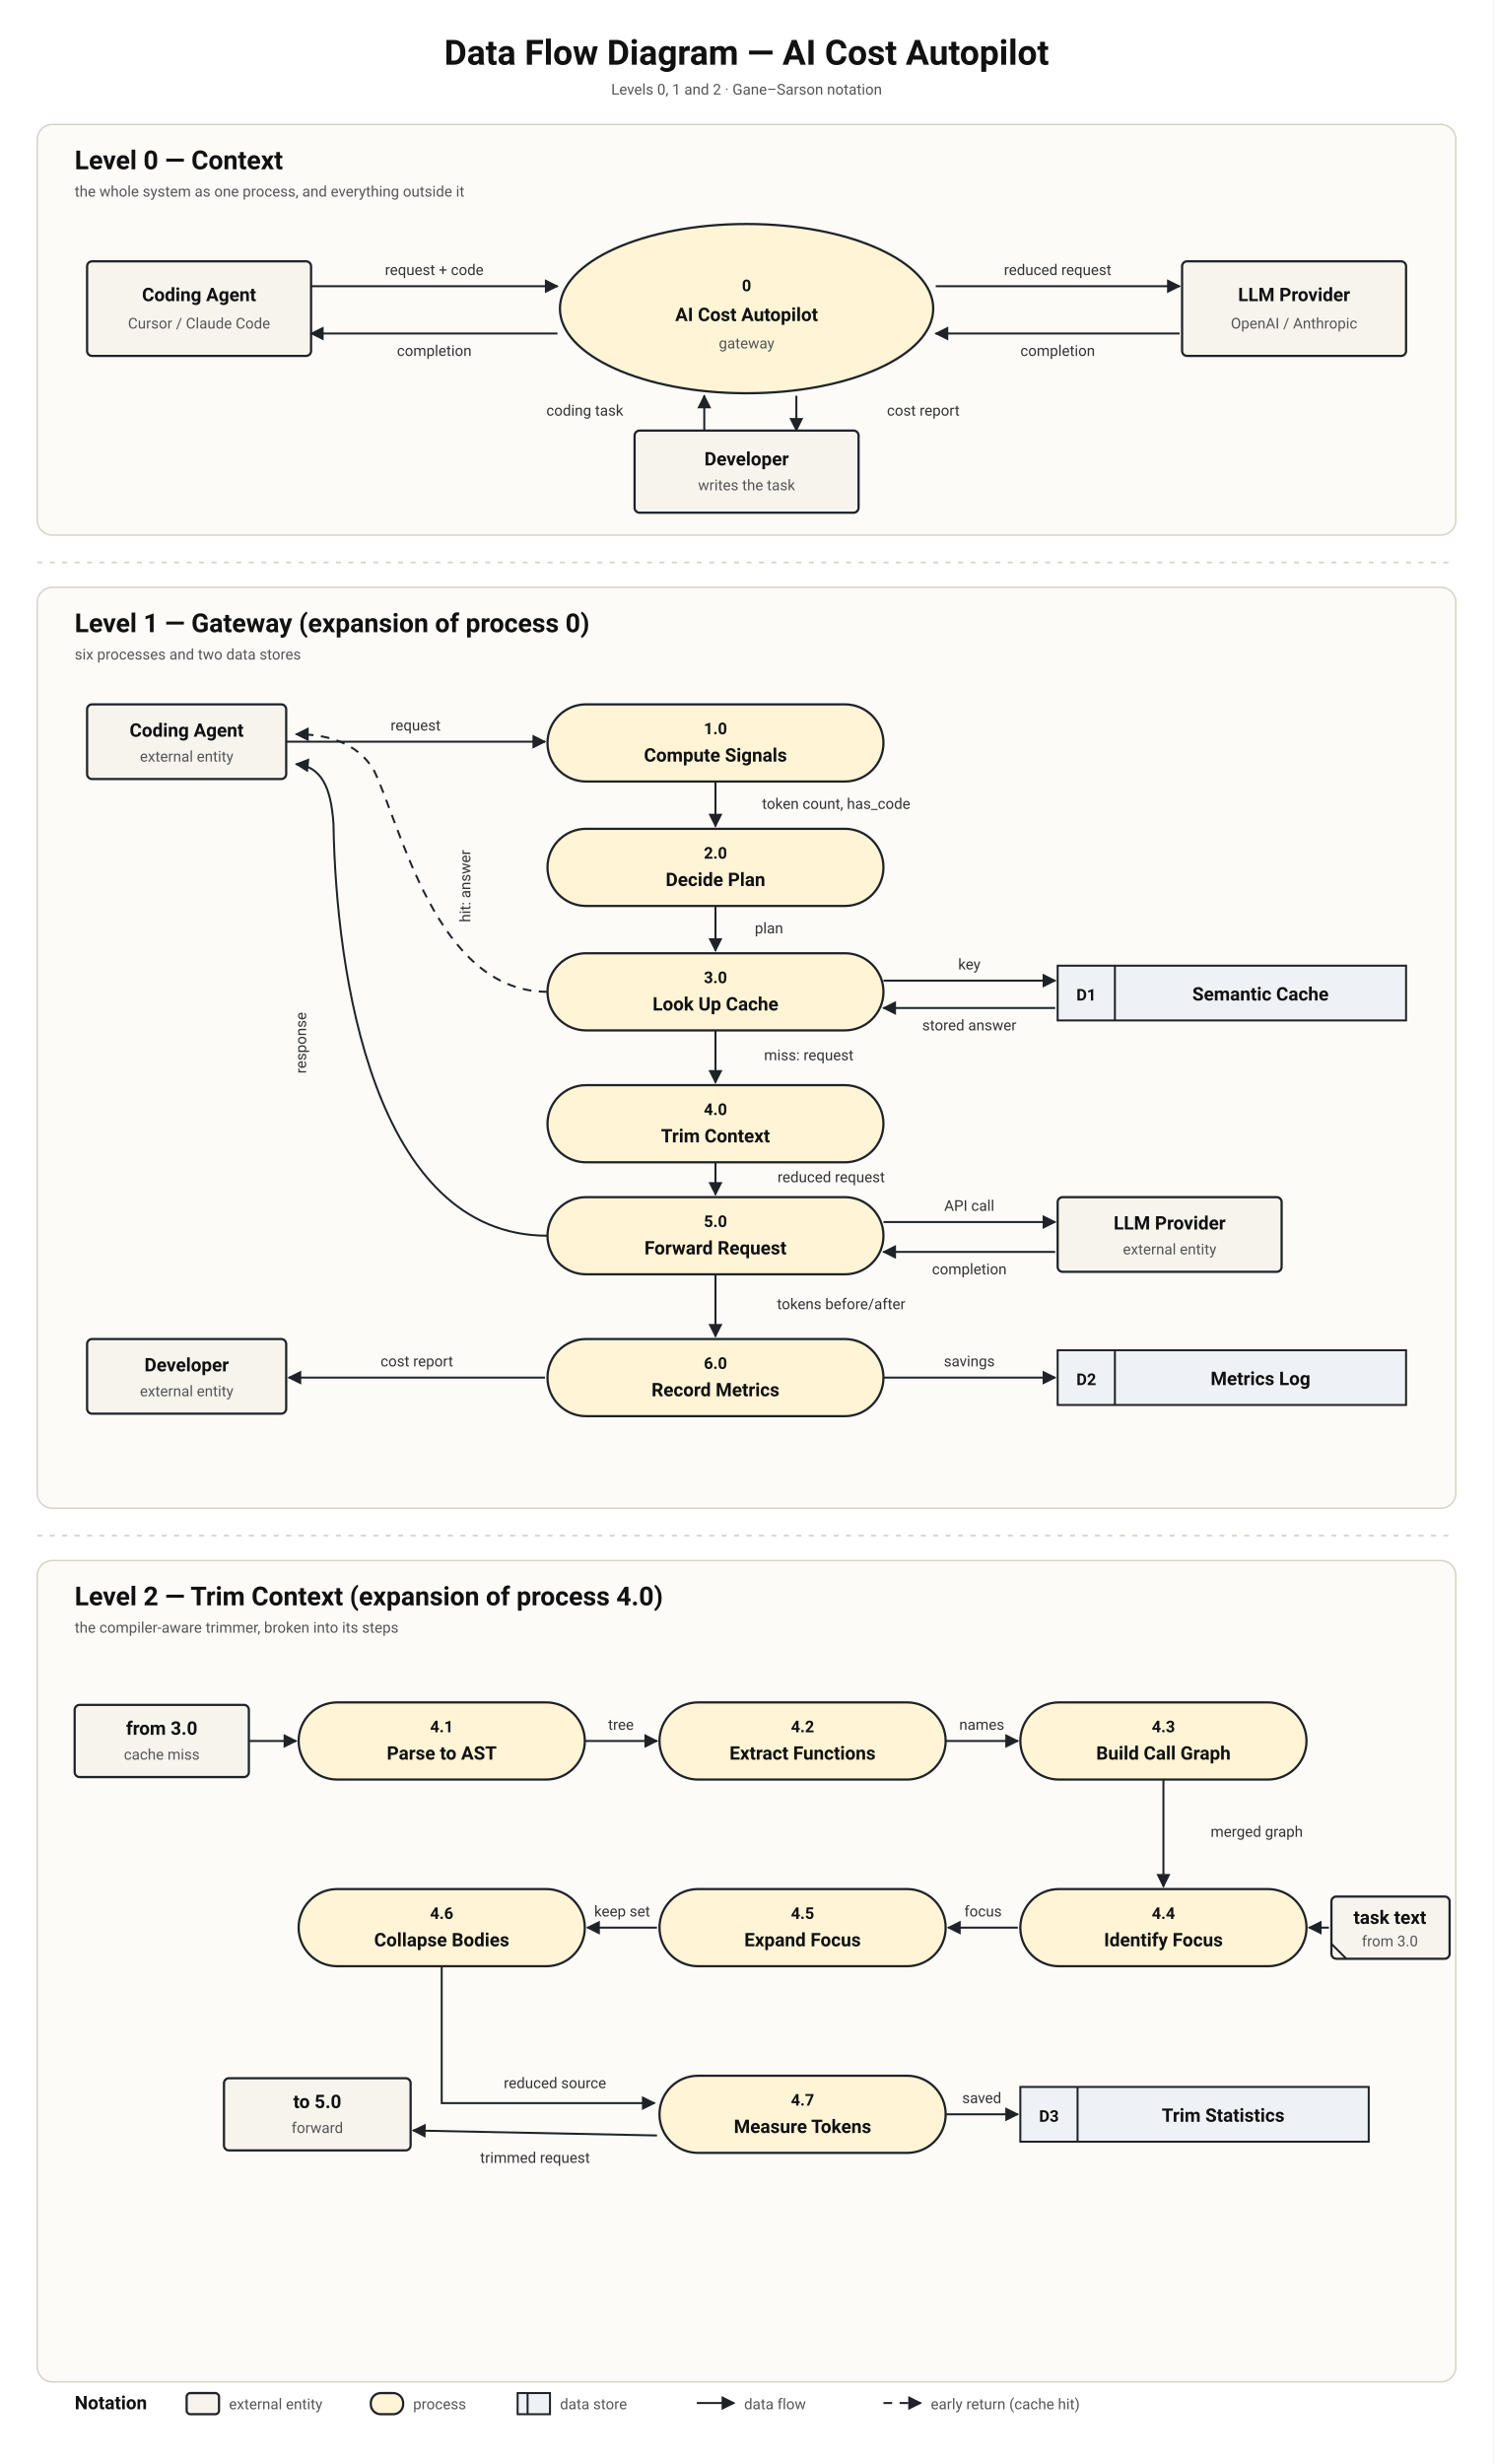
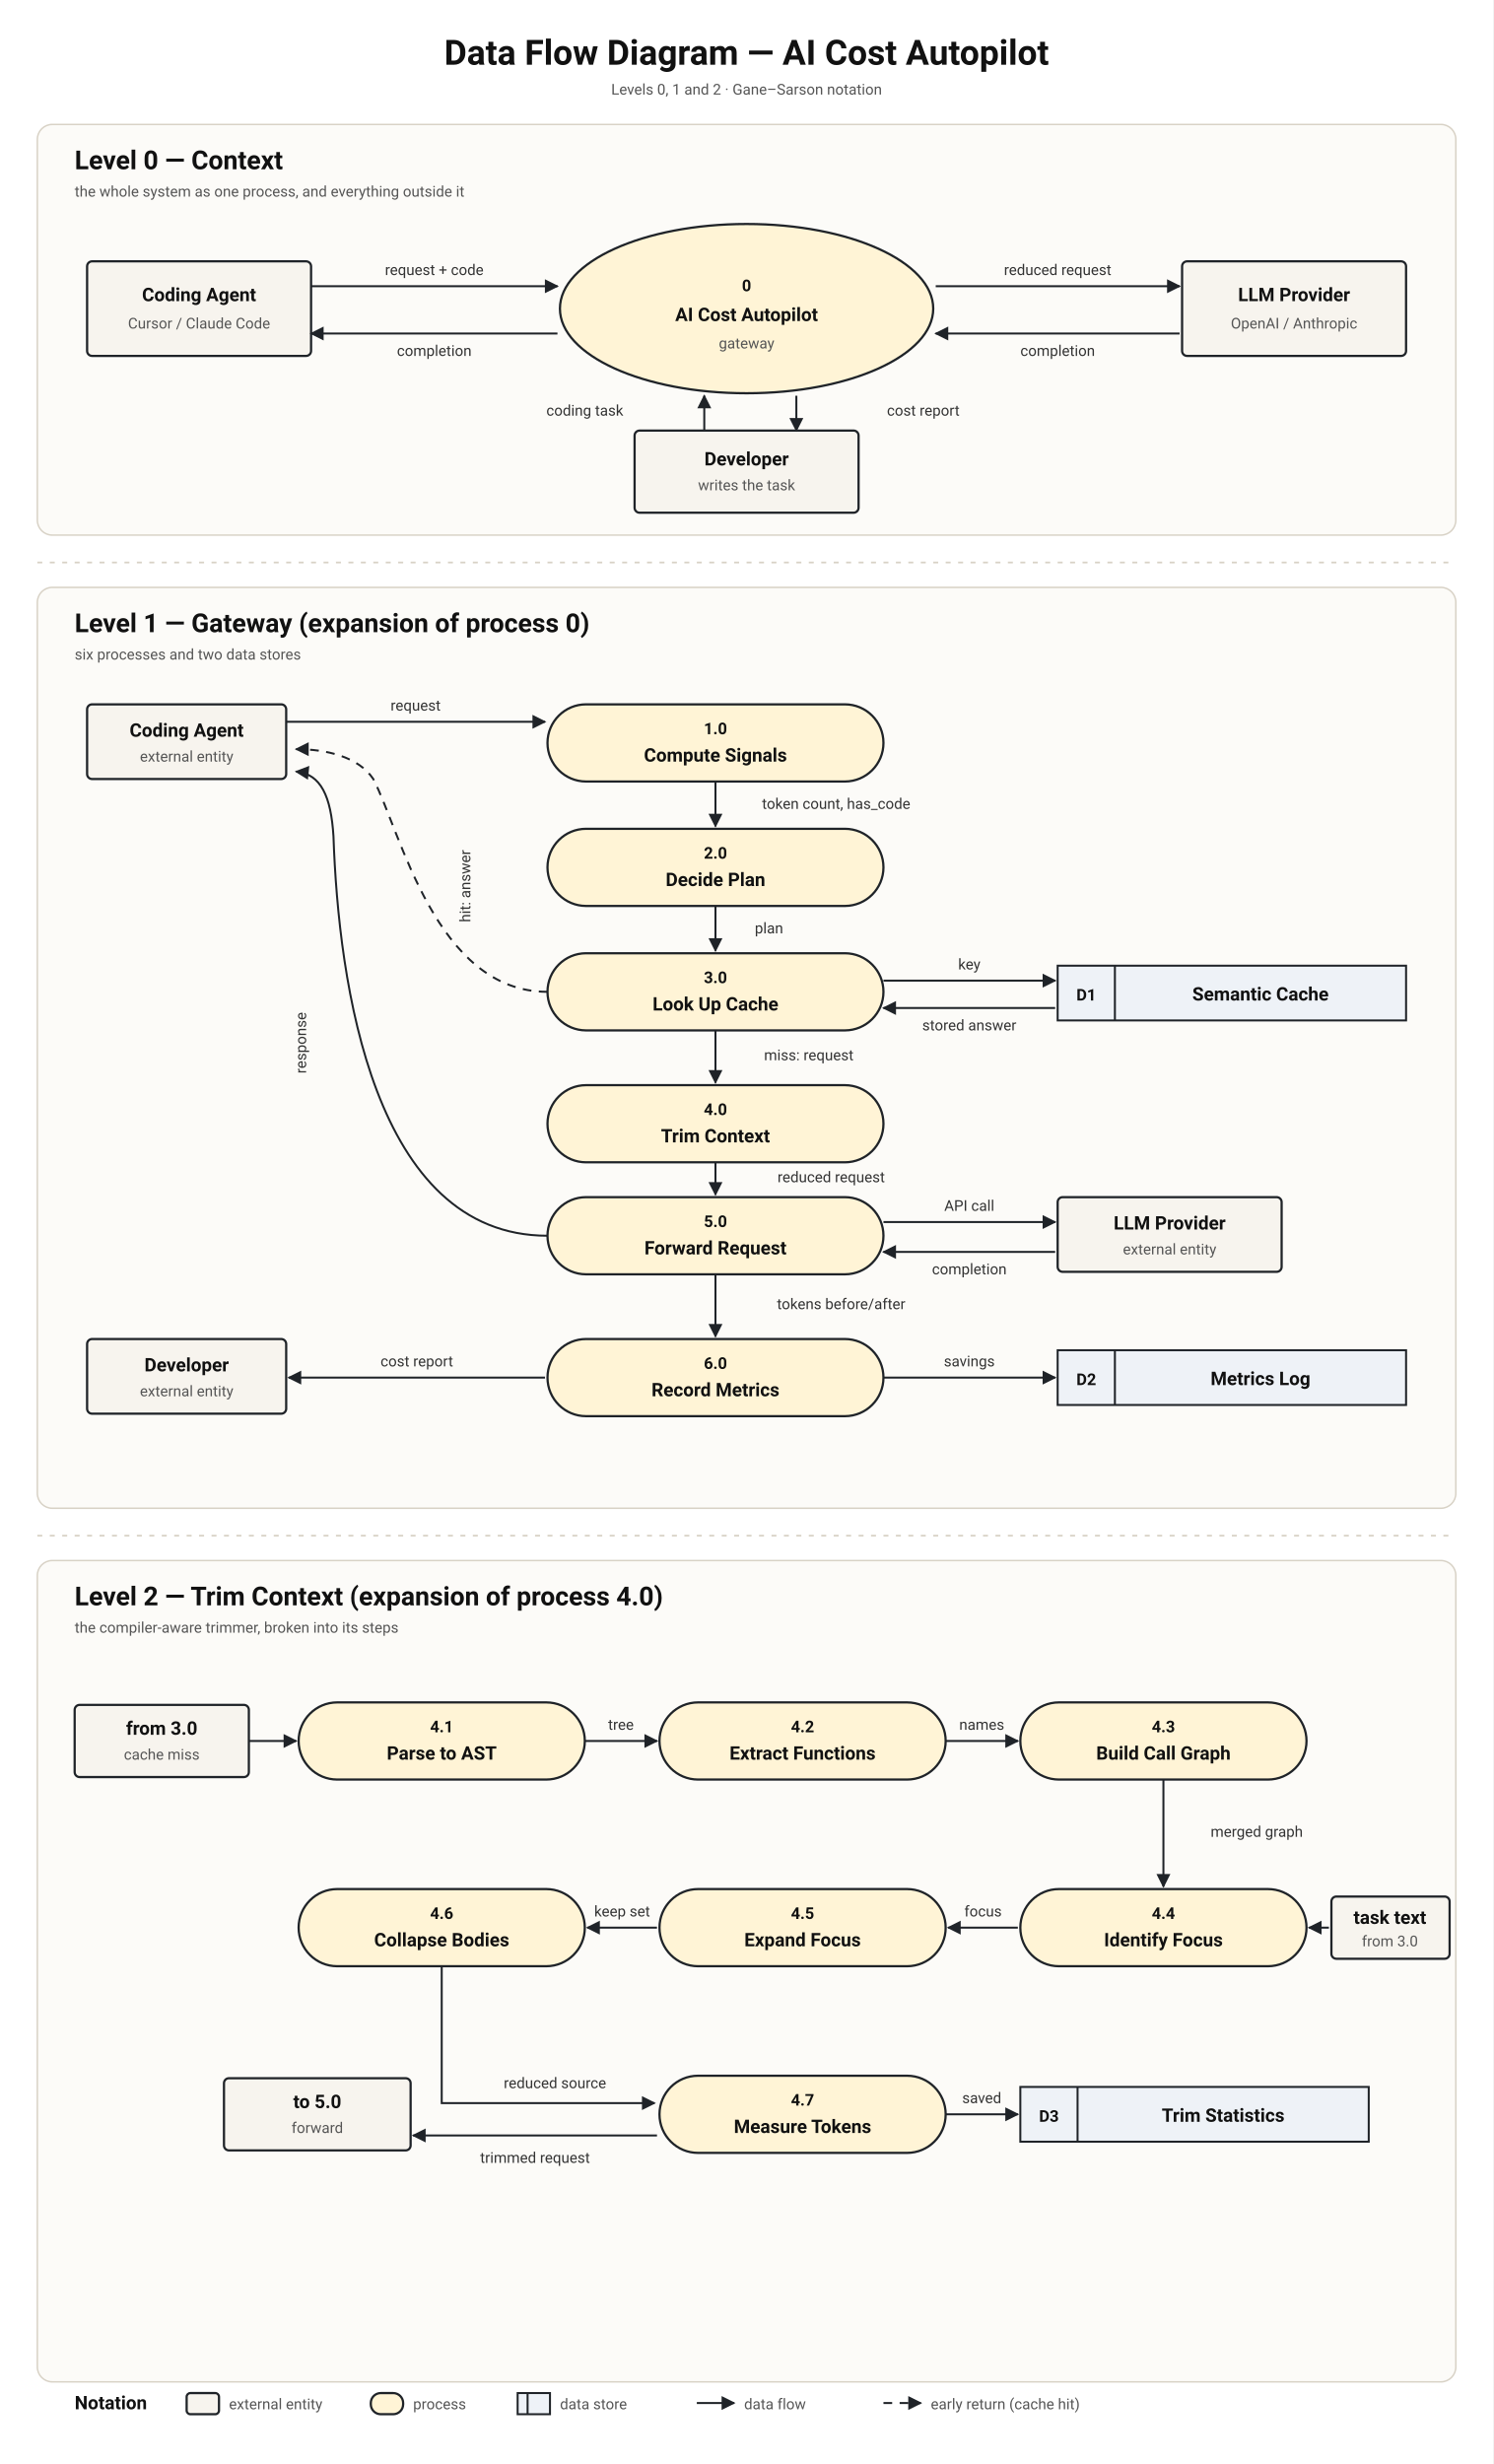
<svg xmlns="http://www.w3.org/2000/svg" viewBox="0 0 1200 1980" width="1200" height="1980" role="img" aria-labelledby="t d">
  <style>
    .bg     { fill:#ffffff }
    .band   { fill:#fcfbf8; stroke:#d8d2c6; stroke-width:1.2 }
    .ent    { fill:#f7f4ee; stroke:#1f2328; stroke-width:1.8 }
    .proc   { fill:#fff4d6; stroke:#1f2328; stroke-width:1.8 }
    .store  { fill:#eef2f7; stroke:#1f2328; stroke-width:1.6 }
    .t      { font-family:-apple-system,BlinkMacSystemFont,"Segoe UI",Roboto,sans-serif; fill:#111111 }
    .name   { font-family:-apple-system,BlinkMacSystemFont,"Segoe UI",Roboto,sans-serif; fill:#111111; font-size:15px; font-weight:700 }
    .sub    { font-family:-apple-system,BlinkMacSystemFont,"Segoe UI",Roboto,sans-serif; fill:#555555; font-size:12px }
    .num    { font-family:-apple-system,BlinkMacSystemFont,"Segoe UI",Roboto,sans-serif; fill:#111111; font-size:13px; font-weight:700 }
    .head   { font-family:-apple-system,BlinkMacSystemFont,"Segoe UI",Roboto,sans-serif; fill:#111111; font-size:21px; font-weight:700 }
    .title  { font-family:-apple-system,BlinkMacSystemFont,"Segoe UI",Roboto,sans-serif; fill:#111111; font-size:28px; font-weight:700 }
    .flow   { font-family:-apple-system,BlinkMacSystemFont,"Segoe UI",Roboto,sans-serif; fill:#333333; font-size:12px }
    .arr    { stroke:#1f2328; stroke-width:1.6; fill:none }
    .curve  { stroke:#1f2328; stroke-width:1.6; fill:none }
    .dash   { stroke:#1f2328; stroke-width:1.6; fill:none; stroke-dasharray:7 6 }
    .sep    { stroke:#d8d2c6; stroke-width:1.4; stroke-dasharray:4 6 }
  </style>
  <defs>
    <marker id="a" viewBox="0 0 10 10" refX="9" refY="5" markerWidth="7" markerHeight="7" orient="auto-start-reverse">
      <path d="M0 0 L10 5 L0 10 z" fill="#1f2328" />
    </marker>
  </defs>
  <rect class="bg" width="1200" height="1980" />
  <text class="title" x="600" y="52" text-anchor="middle">Data Flow Diagram — AI Cost Autopilot</text>
  <text class="sub" x="600" y="76" text-anchor="middle" font-size="14">Levels 0, 1 and 2 · Gane–Sarson notation</text>
  <rect class="band" x="30" y="100" width="1140" height="330" rx="12" />
  <text class="head" x="60" y="136">Level 0 — Context</text>
  <text class="sub" x="60" y="158">the whole system as one process, and everything outside it</text>
  <rect class="ent" x="70" y="210" width="180" height="76" rx="4" />
  <text class="name" x="160" y="242" text-anchor="middle">Coding Agent</text>
  <text class="sub" x="160" y="264" text-anchor="middle">Cursor / Claude Code</text>
  <ellipse class="proc" cx="600" cy="248" rx="150" ry="68" />
  <text class="num" x="600" y="234" text-anchor="middle" font-size="15">0</text>
  <text class="name" x="600" y="258" text-anchor="middle">AI Cost Autopilot</text>
  <text class="sub" x="600" y="280" text-anchor="middle">gateway</text>
  <rect class="ent" x="950" y="210" width="180" height="76" rx="4" />
  <text class="name" x="1040" y="242" text-anchor="middle">LLM Provider</text>
  <text class="sub" x="1040" y="264" text-anchor="middle">OpenAI / Anthropic</text>
  <rect class="ent" x="510" y="346" width="180" height="66" rx="4" />
  <text class="name" x="600" y="374" text-anchor="middle">Developer</text>
  <text class="sub" x="600" y="394" text-anchor="middle">writes the task</text>
  <line class="arr" x1="250" y1="230" x2="448" y2="230" marker-end="url(#a)" />
  <text class="flow" x="349" y="221" text-anchor="middle">request + code</text>
  <line class="arr" x1="448" y1="268" x2="250" y2="268" marker-end="url(#a)" />
  <text class="flow" x="349" y="286" text-anchor="middle">completion</text>
  <line class="arr" x1="752" y1="230" x2="948" y2="230" marker-end="url(#a)" />
  <text class="flow" x="850" y="221" text-anchor="middle">reduced request</text>
  <line class="arr" x1="948" y1="268" x2="752" y2="268" marker-end="url(#a)" />
  <text class="flow" x="850" y="286" text-anchor="middle">completion</text>
  <line class="arr" x1="566" y1="346" x2="566" y2="318" marker-end="url(#a)" />
  <text class="flow" x="470" y="334" text-anchor="middle">coding task</text>
  <line class="arr" x1="640" y1="318" x2="640" y2="346" marker-end="url(#a)" />
  <text class="flow" x="742" y="334" text-anchor="middle">cost report</text>
  <line class="sep" x1="30" y1="452" x2="1170" y2="452" />
  <rect class="band" x="30" y="472" width="1140" height="740" rx="12" />
  <text class="head" x="60" y="508">Level 1 — Gateway (expansion of process 0)</text>
  <text class="sub" x="60" y="530">six processes and two data stores</text>
  <rect class="ent" x="70" y="566" width="160" height="60" rx="4" />
  <text class="name" x="150" y="592" text-anchor="middle">Coding Agent</text>
  <text class="sub" x="150" y="612" text-anchor="middle">external entity</text>
  <rect class="ent" x="850" y="962" width="180" height="60" rx="4" />
  <text class="name" x="940" y="988" text-anchor="middle">LLM Provider</text>
  <text class="sub" x="940" y="1008" text-anchor="middle">external entity</text>
  <rect class="ent" x="70" y="1076" width="160" height="60" rx="4" />
  <text class="name" x="150" y="1102" text-anchor="middle">Developer</text>
  <text class="sub" x="150" y="1122" text-anchor="middle">external entity</text>
  <rect class="proc" x="440" y="566" width="270" height="62" rx="31" />
  <text class="num" x="575" y="590" text-anchor="middle">1.0</text>
  <text class="name" x="575" y="612" text-anchor="middle">Compute Signals</text>
  <rect class="proc" x="440" y="666" width="270" height="62" rx="31" />
  <text class="num" x="575" y="690" text-anchor="middle">2.0</text>
  <text class="name" x="575" y="712" text-anchor="middle">Decide Plan</text>
  <rect class="proc" x="440" y="766" width="270" height="62" rx="31" />
  <text class="num" x="575" y="790" text-anchor="middle">3.0</text>
  <text class="name" x="575" y="812" text-anchor="middle">Look Up Cache</text>
  <rect class="proc" x="440" y="872" width="270" height="62" rx="31" />
  <text class="num" x="575" y="896" text-anchor="middle">4.0</text>
  <text class="name" x="575" y="918" text-anchor="middle">Trim Context</text>
  <rect class="proc" x="440" y="962" width="270" height="62" rx="31" />
  <text class="num" x="575" y="986" text-anchor="middle">5.0</text>
  <text class="name" x="575" y="1008" text-anchor="middle">Forward Request</text>
  <rect class="proc" x="440" y="1076" width="270" height="62" rx="31" />
  <text class="num" x="575" y="1100" text-anchor="middle">6.0</text>
  <text class="name" x="575" y="1122" text-anchor="middle">Record Metrics</text>
  <rect class="store" x="850" y="776" width="280" height="44" />
  <line class="arr" x1="896" y1="776" x2="896" y2="820" stroke-width="1.6" />
  <text class="num" x="873" y="804" text-anchor="middle">D1</text>
  <text class="name" x="1013" y="804" text-anchor="middle">Semantic Cache</text>
  <rect class="store" x="850" y="1085" width="280" height="44" />
  <line class="arr" x1="896" y1="1085" x2="896" y2="1129" stroke-width="1.6" />
  <text class="num" x="873" y="1113" text-anchor="middle">D2</text>
  <text class="name" x="1013" y="1113" text-anchor="middle">Metrics Log</text>
-   <line class="arr" x1="230" y1="596" x2="438" y2="596" marker-end="url(#a)" />
-   <text class="flow" x="334" y="587" text-anchor="middle">request</text>
+   <line class="arr" x1="230" y1="580" x2="438" y2="580" marker-end="url(#a)" />
+   <text class="flow" x="334" y="571" text-anchor="middle">request</text>
  <line class="arr" x1="575" y1="628" x2="575" y2="664" marker-end="url(#a)" />
  <text class="flow" x="672" y="650" text-anchor="middle">token count, has_code</text>
  <line class="arr" x1="575" y1="728" x2="575" y2="764" marker-end="url(#a)" />
  <text class="flow" x="618" y="750" text-anchor="middle">plan</text>
  <line class="arr" x1="575" y1="828" x2="575" y2="870" marker-end="url(#a)" />
  <text class="flow" x="650" y="852" text-anchor="middle">miss: request</text>
  <line class="arr" x1="575" y1="934" x2="575" y2="960" marker-end="url(#a)" />
  <text class="flow" x="668" y="950" text-anchor="middle">reduced request</text>
  <line class="arr" x1="575" y1="1024" x2="575" y2="1074" marker-end="url(#a)" />
  <text class="flow" x="676" y="1052" text-anchor="middle">tokens before/after</text>
  <line class="arr" x1="710" y1="788" x2="848" y2="788" marker-end="url(#a)" />
  <text class="flow" x="779" y="779" text-anchor="middle">key</text>
  <line class="arr" x1="848" y1="810" x2="710" y2="810" marker-end="url(#a)" />
  <text class="flow" x="779" y="828" text-anchor="middle">stored answer</text>
  <line class="arr" x1="710" y1="982" x2="848" y2="982" marker-end="url(#a)" />
  <text class="flow" x="779" y="973" text-anchor="middle">API call</text>
  <line class="arr" x1="848" y1="1006" x2="710" y2="1006" marker-end="url(#a)" />
  <text class="flow" x="779" y="1024" text-anchor="middle">completion</text>
  <line class="arr" x1="710" y1="1107" x2="848" y2="1107" marker-end="url(#a)" />
  <text class="flow" x="779" y="1098" text-anchor="middle">savings</text>
  <line class="arr" x1="438" y1="1107" x2="232" y2="1107" marker-end="url(#a)" />
  <text class="flow" x="335" y="1098" text-anchor="middle">cost report</text>
-   <path class="dash" d="M440 797 C 350 797, 322 662, 300 618 C 286 596, 262 590, 238 590" marker-end="url(#a)" />
+   <path class="dash" d="M440 797 C 350 797, 322 668, 300 626 C 288 608, 262 602, 238 602" marker-end="url(#a)" />
  <text class="flow" x="378" y="712" text-anchor="middle" transform="rotate(-90 378 712)">hit: answer</text>
-   <path class="curve" d="M440 993 C 300 993, 270 782, 268 662 C 266 632, 258 616, 238 614" marker-end="url(#a)" />
+   <path class="curve" d="M440 993 C 300 993, 272 790, 268 672 C 266 640, 258 622, 238 620" marker-end="url(#a)" />
  <text class="flow" x="246" y="838" text-anchor="middle" transform="rotate(-90 246 838)">response</text>
  <line class="sep" x1="30" y1="1234" x2="1170" y2="1234" />
  <rect class="band" x="30" y="1254" width="1140" height="660" rx="12" />
  <text class="head" x="60" y="1290">Level 2 — Trim Context (expansion of process 4.0)</text>
  <text class="sub" x="60" y="1312">the compiler-aware trimmer, broken into its steps</text>
  <rect class="ent" x="60" y="1370" width="140" height="58" rx="4" />
  <text class="name" x="130" y="1394" text-anchor="middle">from 3.0</text>
  <text class="sub" x="130" y="1414" text-anchor="middle">cache miss</text>
  <rect class="proc" x="240" y="1368" width="230" height="62" rx="31" />
  <text class="num" x="355" y="1392" text-anchor="middle">4.1</text>
  <text class="name" x="355" y="1414" text-anchor="middle">Parse to AST</text>
  <rect class="proc" x="530" y="1368" width="230" height="62" rx="31" />
  <text class="num" x="645" y="1392" text-anchor="middle">4.2</text>
  <text class="name" x="645" y="1414" text-anchor="middle">Extract Functions</text>
  <rect class="proc" x="820" y="1368" width="230" height="62" rx="31" />
  <text class="num" x="935" y="1392" text-anchor="middle">4.3</text>
  <text class="name" x="935" y="1414" text-anchor="middle">Build Call Graph</text>
  <rect class="proc" x="820" y="1518" width="230" height="62" rx="31" />
  <text class="num" x="935" y="1542" text-anchor="middle">4.4</text>
  <text class="name" x="935" y="1564" text-anchor="middle">Identify Focus</text>
  <rect class="proc" x="530" y="1518" width="230" height="62" rx="31" />
  <text class="num" x="645" y="1542" text-anchor="middle">4.5</text>
  <text class="name" x="645" y="1564" text-anchor="middle">Expand Focus</text>
  <rect class="proc" x="240" y="1518" width="230" height="62" rx="31" />
  <text class="num" x="355" y="1542" text-anchor="middle">4.6</text>
  <text class="name" x="355" y="1564" text-anchor="middle">Collapse Bodies</text>
  <rect class="proc" x="530" y="1668" width="230" height="62" rx="31" />
  <text class="num" x="645" y="1692" text-anchor="middle">4.7</text>
  <text class="name" x="645" y="1714" text-anchor="middle">Measure Tokens</text>
  <rect class="store" x="820" y="1677" width="280" height="44" />
  <line class="arr" x1="866" y1="1677" x2="866" y2="1721" stroke-width="1.6" />
  <text class="num" x="843" y="1705" text-anchor="middle">D3</text>
  <text class="name" x="983" y="1705" text-anchor="middle">Trim Statistics</text>
  <rect class="ent" x="180" y="1670" width="150" height="58" rx="4" />
  <text class="name" x="255" y="1694" text-anchor="middle">to 5.0</text>
  <text class="sub" x="255" y="1714" text-anchor="middle">forward</text>
  <line class="arr" x1="200" y1="1399" x2="238" y2="1399" marker-end="url(#a)" />
  <line class="arr" x1="470" y1="1399" x2="528" y2="1399" marker-end="url(#a)" />
  <text class="flow" x="499" y="1390" text-anchor="middle">tree</text>
  <line class="arr" x1="760" y1="1399" x2="818" y2="1399" marker-end="url(#a)" />
  <text class="flow" x="789" y="1390" text-anchor="middle">names</text>
  <line class="arr" x1="935" y1="1430" x2="935" y2="1516" marker-end="url(#a)" />
  <text class="flow" x="1010" y="1476" text-anchor="middle">merged graph</text>
  <line class="arr" x1="818" y1="1549" x2="762" y2="1549" marker-end="url(#a)" />
  <text class="flow" x="790" y="1540" text-anchor="middle">focus</text>
  <line class="arr" x1="528" y1="1549" x2="472" y2="1549" marker-end="url(#a)" />
  <text class="flow" x="500" y="1540" text-anchor="middle">keep set</text>
  <path class="arr" d="M355 1580 L 355 1690 L 526 1690" marker-end="url(#a)" />
  <text class="flow" x="446" y="1678" text-anchor="middle">reduced source</text>
  <line class="arr" x1="760" y1="1699" x2="818" y2="1699" marker-end="url(#a)" />
  <text class="flow" x="789" y="1690" text-anchor="middle">saved</text>
-   <line class="arr" x1="528" y1="1716" x2="332" y2="1712" marker-end="url(#a)" />
+   <line class="arr" x1="528" y1="1716" x2="332" y2="1716" marker-end="url(#a)" />
  <text class="flow" x="430" y="1738" text-anchor="middle">trimmed request</text>
  <rect class="ent" x="1070" y="1524" width="95" height="50" rx="4" />
-   <path class="arr" d="M1070 1562 L 1082 1574" stroke-width="1.3" />
  <text class="name" x="1117" y="1546" text-anchor="middle" font-size="13">task text</text>
  <text class="sub" x="1117" y="1564" text-anchor="middle" font-size="11">from 3.0</text>
  <line class="arr" x1="1068" y1="1549" x2="1052" y2="1549" marker-end="url(#a)" />
  <g transform="translate(60,1936)">
    <text class="name" x="0" y="0" font-size="13">Notation</text>
    <rect class="ent" x="90" y="-13" width="26" height="17" rx="3" />
    <text class="sub" x="124" y="0">external entity</text>
    <rect class="proc" x="238" y="-13" width="26" height="17" rx="8" />
    <text class="sub" x="272" y="0">process</text>
    <rect class="store" x="356" y="-13" width="26" height="17" />
    <line class="arr" x1="364" y1="-13" x2="364" y2="4" stroke-width="1.3" />
    <text class="sub" x="390" y="0">data store</text>
    <line class="arr" x1="500" y1="-5" x2="530" y2="-5" marker-end="url(#a)" />
    <text class="sub" x="538" y="0">data flow</text>
    <path class="dash" d="M650 -5 L 680 -5" marker-end="url(#a)" />
    <text class="sub" x="688" y="0">early return (cache hit)</text>
  </g>
</svg>
